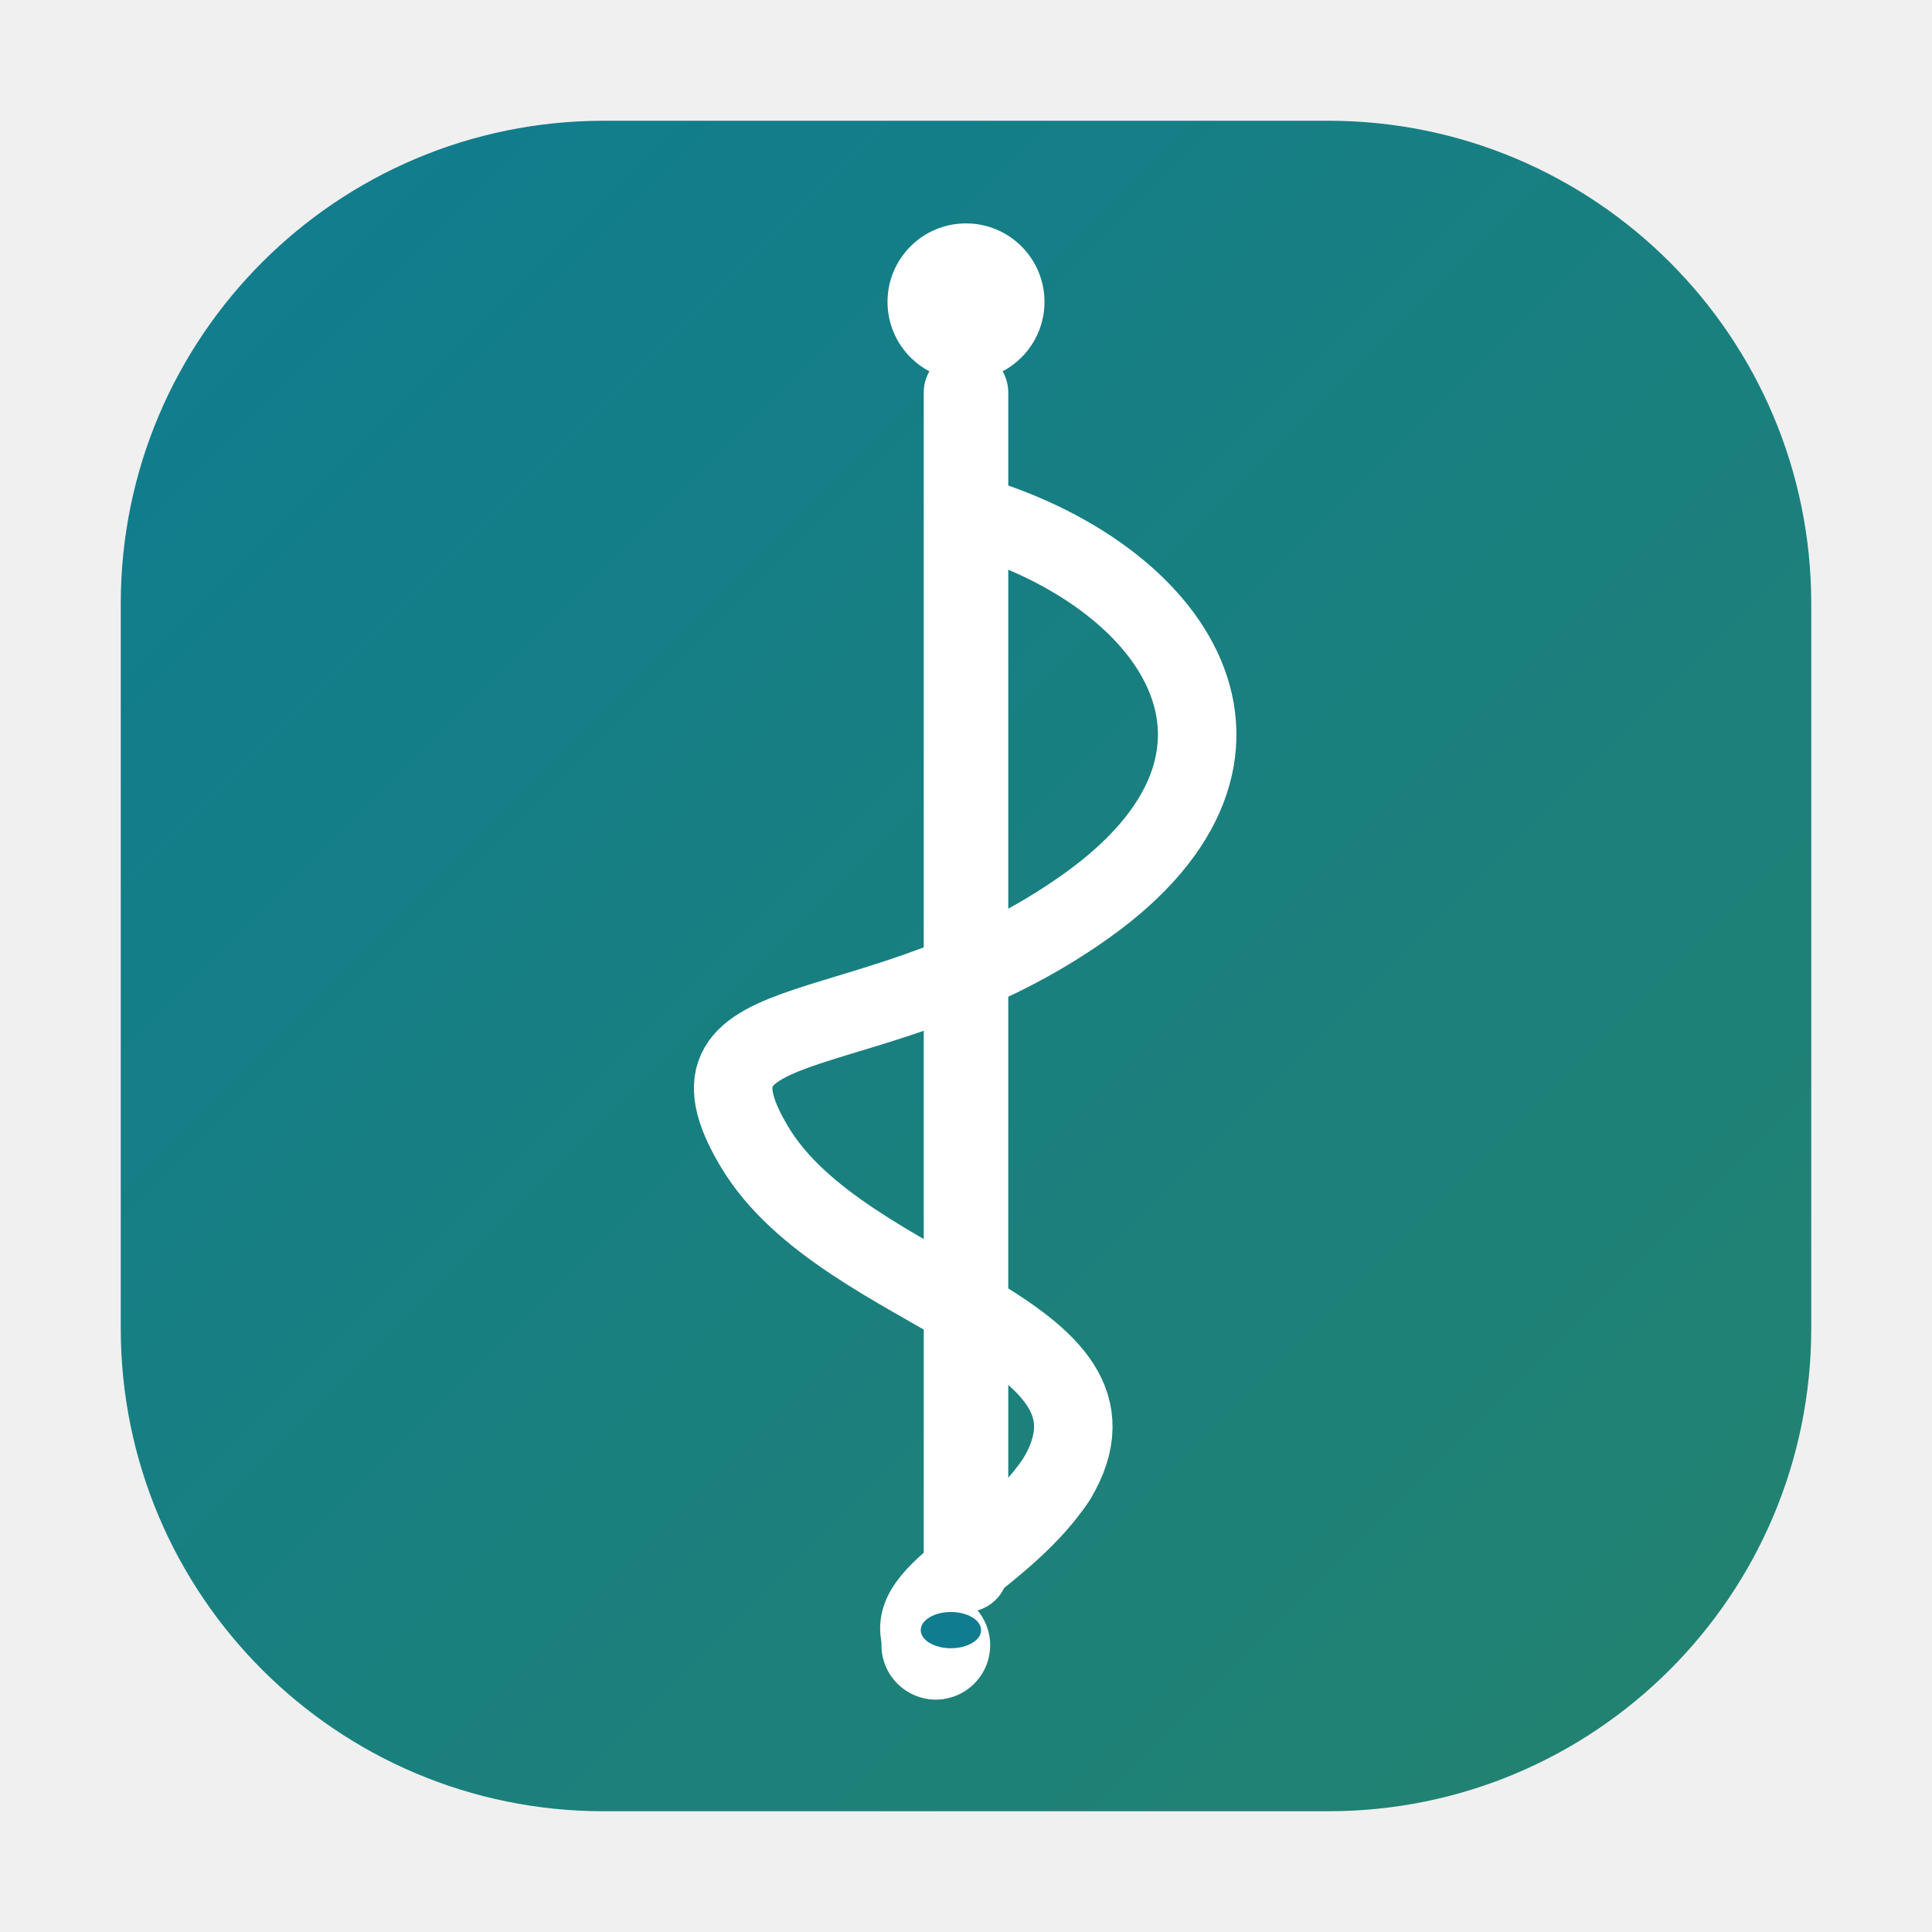
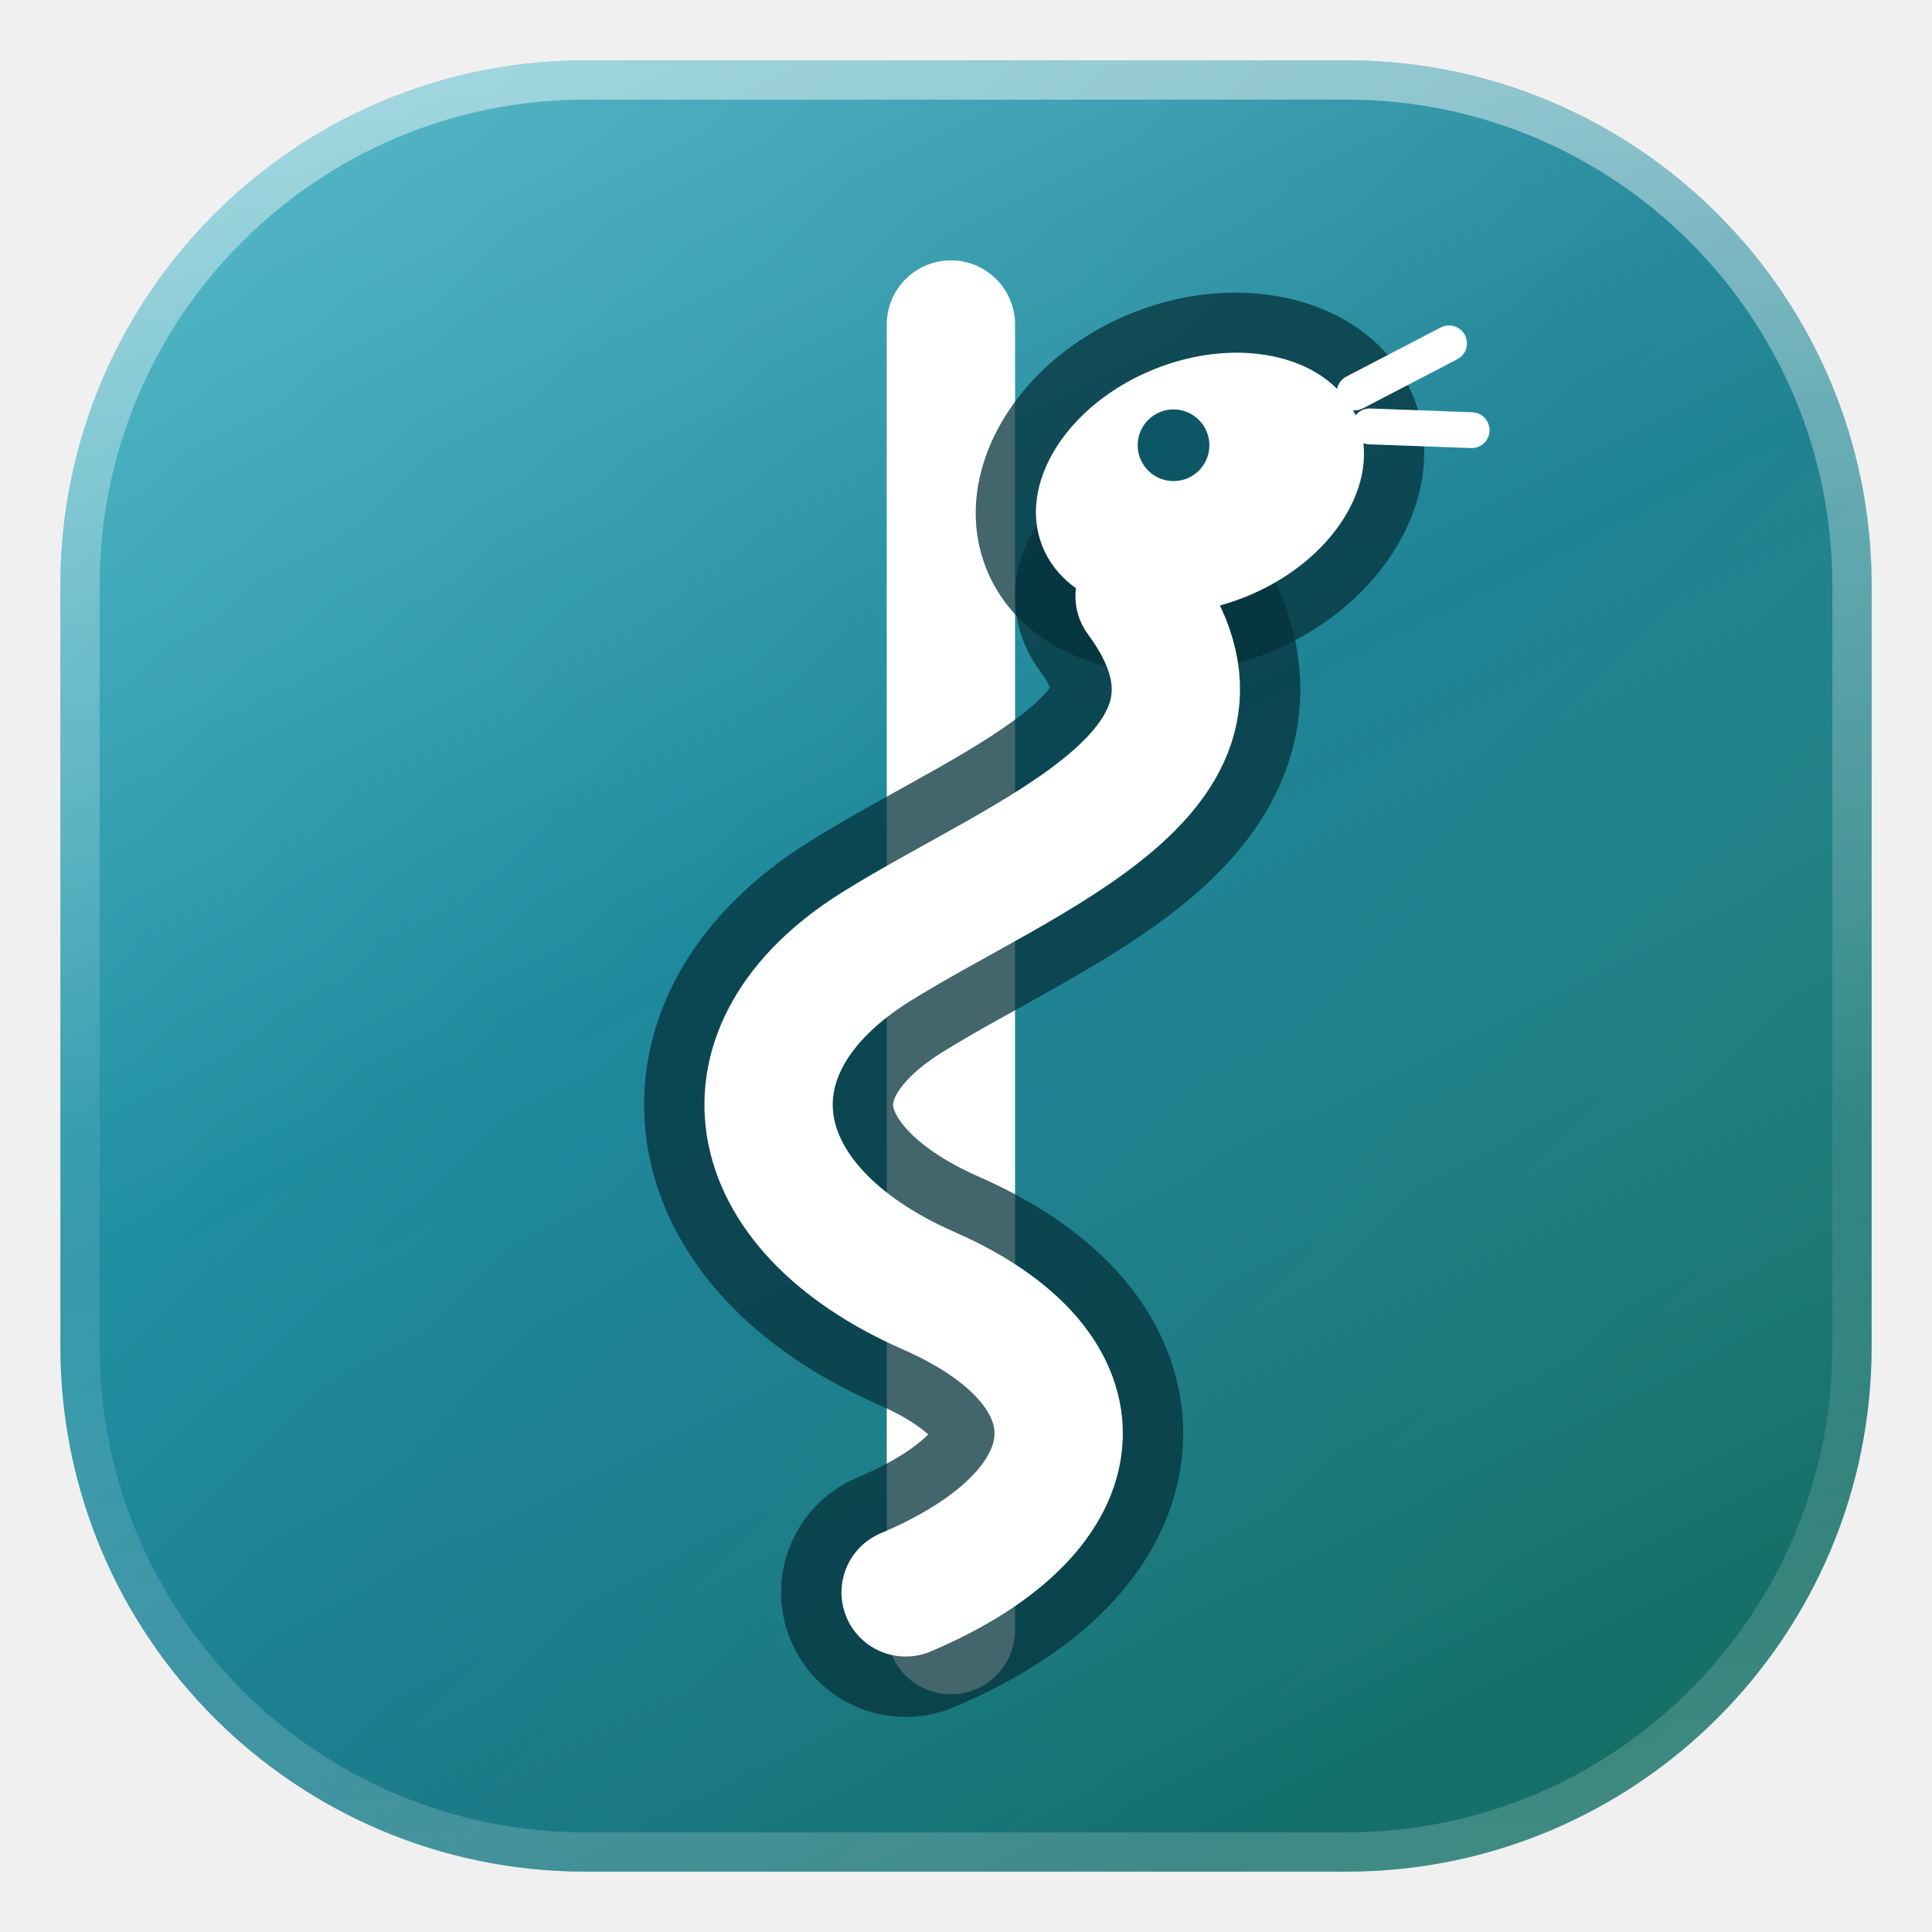
- <svg xmlns="http://www.w3.org/2000/svg" viewBox="0 0 64 64" role="img" aria-label="SmartCare">
+ <svg xmlns="http://www.w3.org/2000/svg" viewBox="0 0 64 64" width="64" height="64" role="img" aria-label="SmartCare">
  <defs>
-     <linearGradient id="icon-grad" x1="0%" y1="0%" x2="100%" y2="100%">
-       <stop offset="0%" stop-color="#0f7c90" />
-       <stop offset="100%" stop-color="#23836f" />
+     <linearGradient id="i-mark" x1="0" y1="0" x2="1" y2="1">
+       <stop offset="0" stop-color="#17a1b6" />
+       <stop offset="0.5" stop-color="#0f7c90" />
+       <stop offset="1" stop-color="#1c7c69" />
+     </linearGradient>
+     <linearGradient id="i-sheen" x1="0.1" y1="0" x2="0.6" y2="1">
+       <stop offset="0" stop-color="#ffffff" stop-opacity="0.28" />
+       <stop offset="0.5" stop-color="#ffffff" stop-opacity="0.06" />
+       <stop offset="1" stop-color="#062f38" stop-opacity="0.16" />
+     </linearGradient>
+     <linearGradient id="i-rim" x1="0" y1="0" x2="0" y2="1">
+       <stop offset="0" stop-color="#ffffff" stop-opacity="0.45" />
+       <stop offset="0.6" stop-color="#ffffff" stop-opacity="0.08" />
+       <stop offset="1" stop-color="#ffffff" stop-opacity="0.18" />
    </linearGradient>
  </defs>
-   <rect x="4" y="4" width="56" height="56" rx="16" fill="url(#icon-grad)" />
-   <line x1="32" y1="13" x2="32" y2="52" stroke="#ffffff" stroke-width="2.8" stroke-linecap="round" />
-   <circle cx="32" cy="10" r="2.6" fill="#ffffff" />
-   <path d="M32 17            C39 19, 43 25, 36 30            C29 35, 22 33, 25 38            C28 43, 38 44, 35 49            C33 52, 29 53, 31 55" fill="none" stroke="#ffffff" stroke-width="2.6" stroke-linecap="round" stroke-linejoin="round" />
-   <circle cx="31" cy="54.5" r="1.8" fill="#ffffff" />
-   <ellipse cx="31.5" cy="54" rx="1" ry="0.6" fill="#0f7c90" />
+   <rect x="2.00" y="2.00" width="60.00" height="60.00" rx="17.40" fill="url(#i-mark)" />
+   <rect x="2.00" y="2.00" width="60.00" height="60.00" rx="17.40" fill="url(#i-sheen)" />
+   <rect x="2.65" y="2.65" width="58.70" height="58.70" rx="16.75" fill="none" stroke="url(#i-rim)" stroke-width="1.30" />
+   <g transform="translate(2.00,2.00) scale(1.25)">
+     <path d="M23.6 7V41.6" fill="none" stroke="#ffffff" stroke-width="3.4" stroke-linecap="round" />
+     <g fill="#05323b" fill-opacity="0.75" stroke="#05323b" stroke-opacity="0.75">
+       <path d="M28.6 14.2C32 18.8 25.6 21 21.6 23.5C17.3 26.2 18 30.4 23 32.6C27.8 34.7 27.6 38.4 22.4 40.6" fill="none" stroke-width="6.60" stroke-linecap="round" stroke-linejoin="round" />
+       <ellipse cx="30.2" cy="11.2" rx="6.10" ry="4.85" stroke="none" transform="rotate(-22 30.2 11.2)" />
+     </g>
+     <path d="M28.6 14.2C32 18.8 25.6 21 21.6 23.5C17.3 26.2 18 30.4 23 32.6C27.8 34.7 27.6 38.4 22.4 40.6" fill="none" stroke="#ffffff" stroke-width="3.4" stroke-linecap="round" stroke-linejoin="round" />
+     <ellipse cx="30.2" cy="11.2" rx="4.5" ry="3.25" fill="#ffffff" transform="rotate(-22 30.2 11.2)" />
+     <circle cx="29.50" cy="10.20" r="0.95" fill="#0d5666" />
+     <path d="M34.3 8.8l2.5-1.3M34.7 9.7l2.7 0.1" fill="none" stroke="#ffffff" stroke-width="0.95" stroke-linecap="round" />
+   </g>
</svg>
